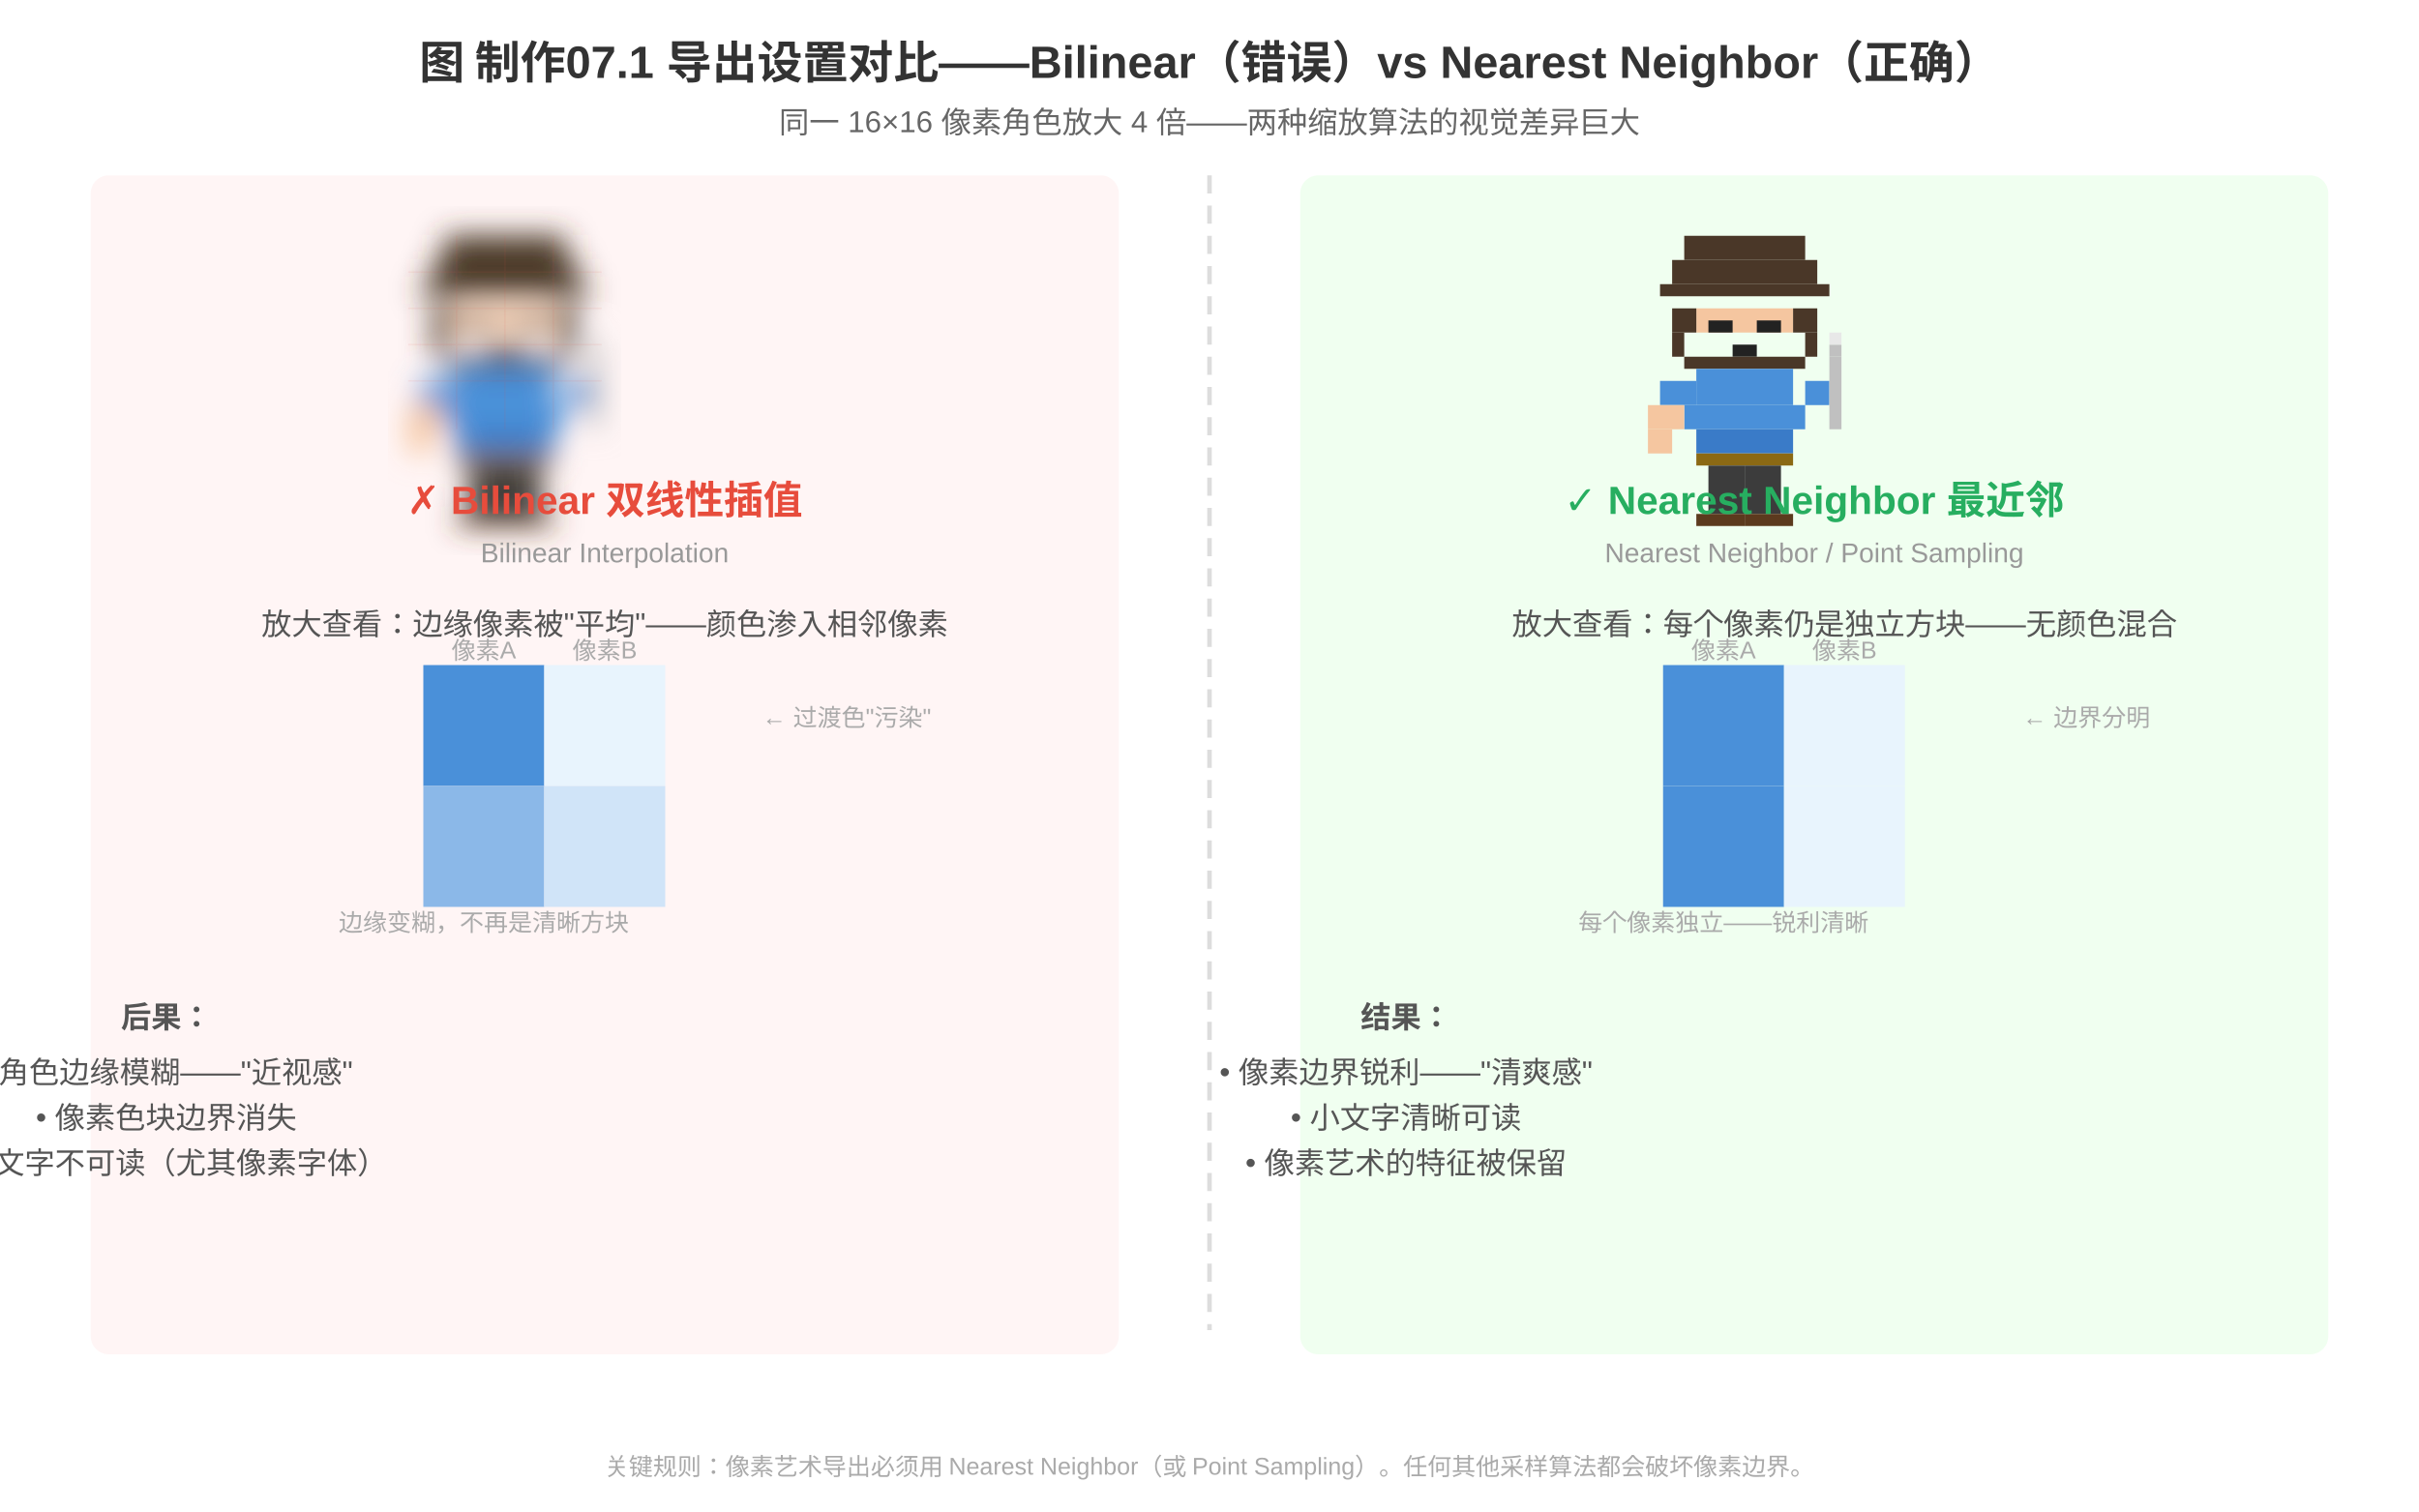
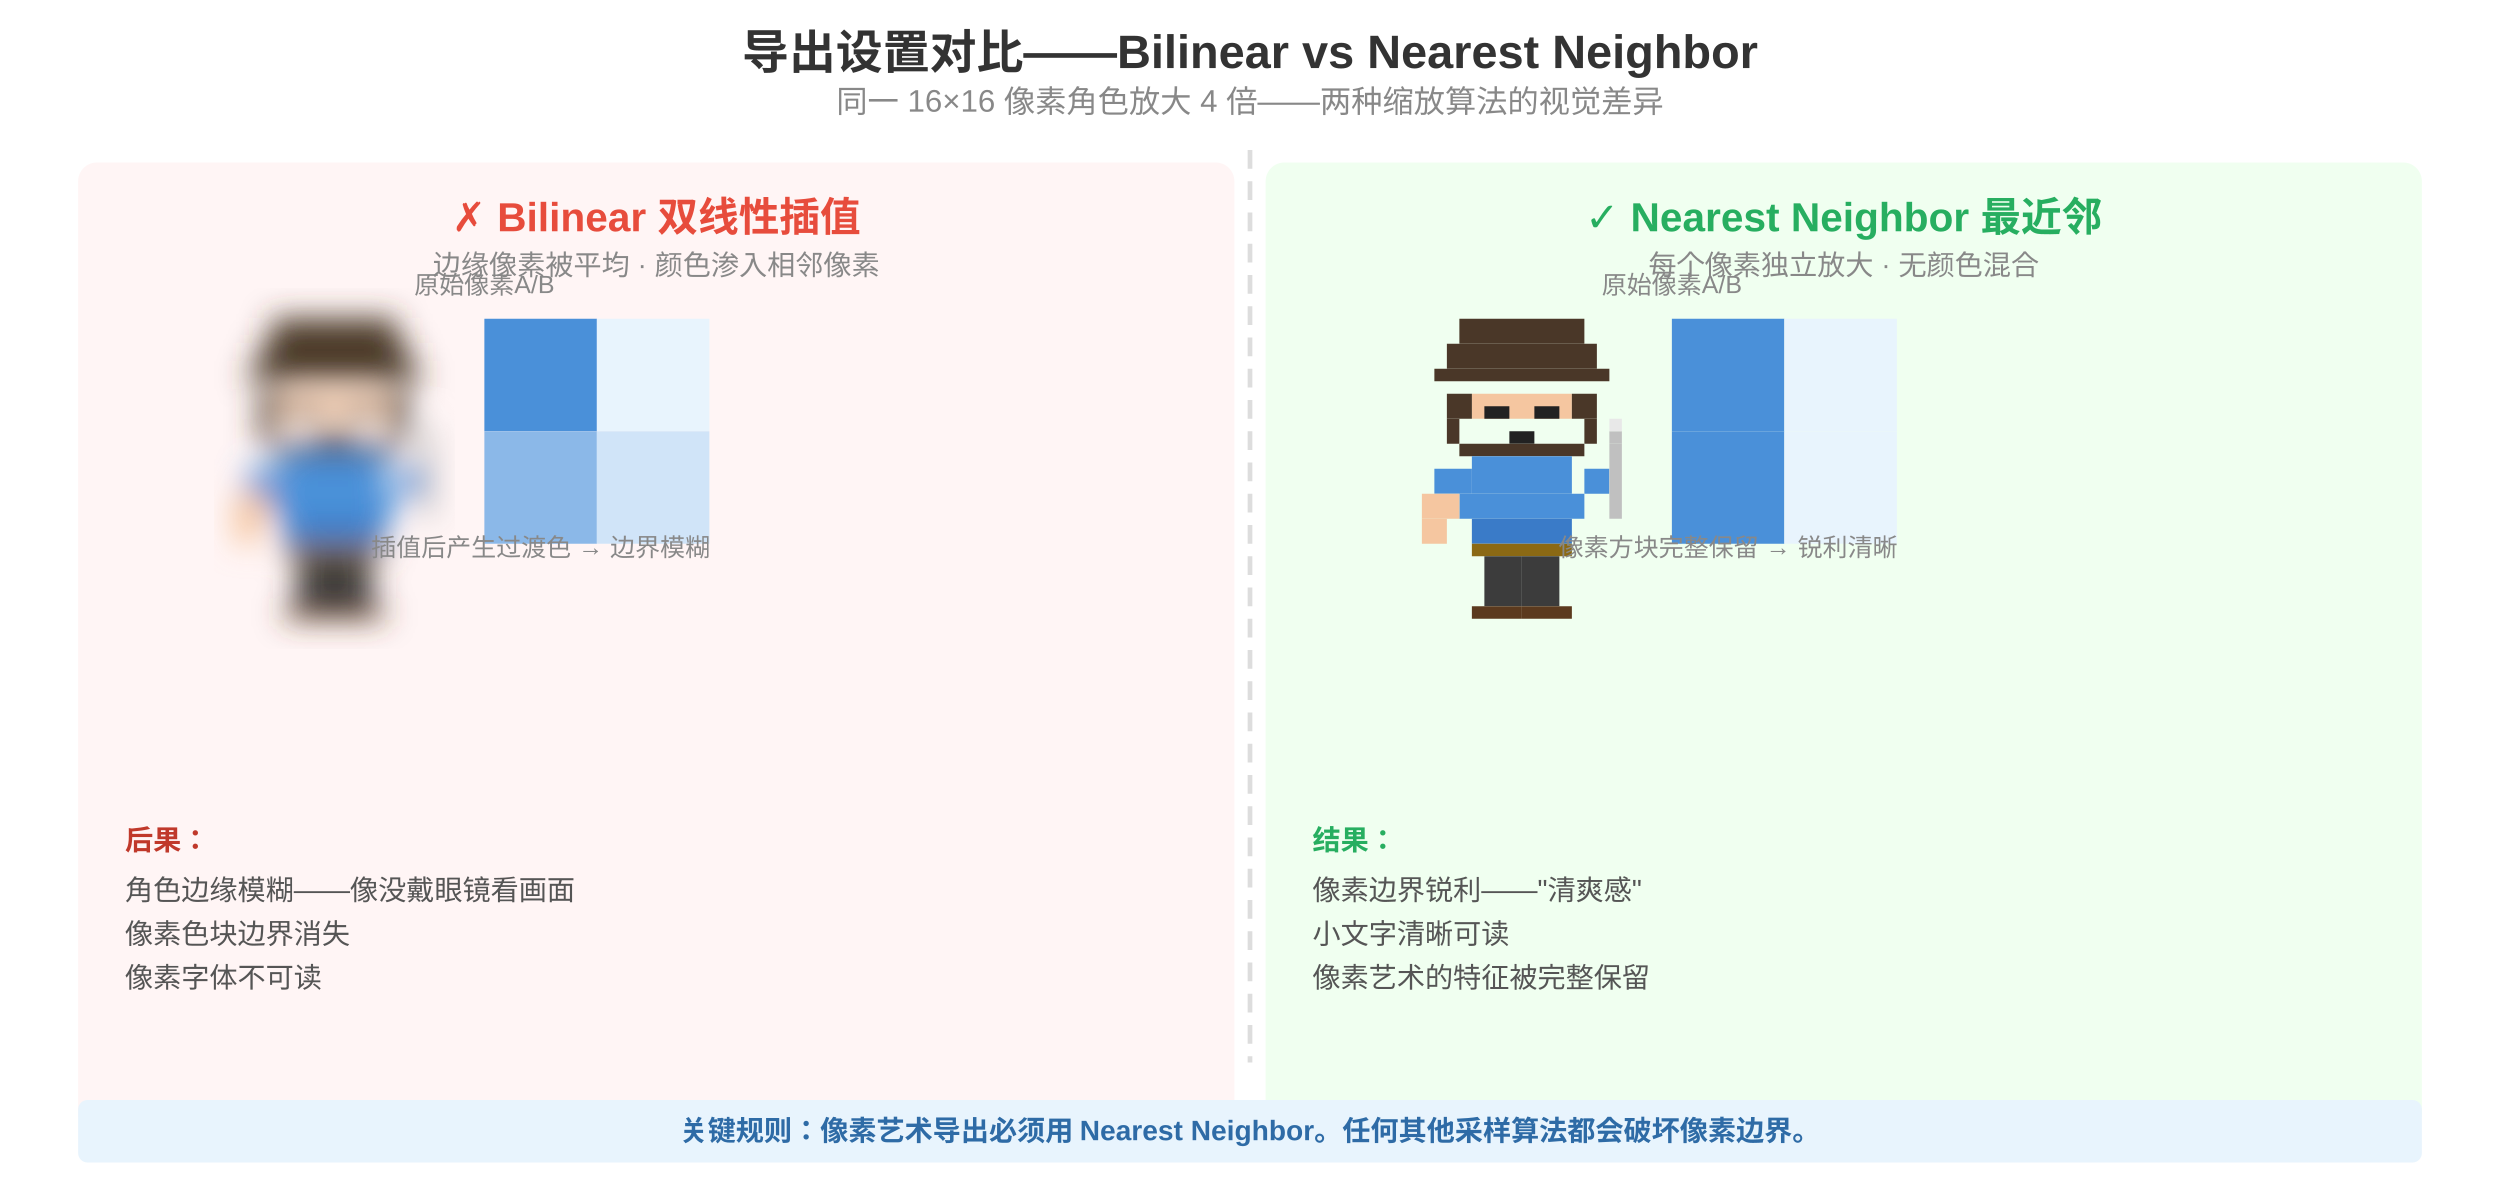
- <svg xmlns="http://www.w3.org/2000/svg" viewBox="0 0 800 500" width="800" height="500">
+ <svg xmlns="http://www.w3.org/2000/svg" viewBox="0 0 800 380" width="800" height="380">
  <defs>
    <filter id="bilinear-blur">
      <feGaussianBlur stdDeviation="1.2" />
    </filter>
    <g id="pixel-char">
      <rect x="3" y="0" width="10" height="2" fill="#4A3728" />
      <rect x="2" y="2" width="12" height="2" fill="#4A3728" />
      <rect x="1" y="4" width="14" height="1" fill="#4A3728" />
      <rect x="4" y="6" width="8" height="2" fill="#F5C6A0" />
      <rect x="5" y="7" width="2" height="1" fill="#222" />
      <rect x="9" y="7" width="2" height="1" fill="#222" />
      <rect x="7" y="9" width="2" height="1" fill="#222" />
      <rect x="2" y="8" width="1" height="2" fill="#4A3728" />
      <rect x="13" y="8" width="1" height="2" fill="#4A3728" />
      <rect x="3" y="10" width="10" height="1" fill="#4A3728" />
      <rect x="4" y="11" width="8" height="3" fill="#4A90D9" />
      <rect x="3" y="14" width="10" height="2" fill="#4A90D9" />
      <rect x="4" y="16" width="8" height="2" fill="#3A7BC8" />
      <rect x="4" y="18" width="8" height="1" fill="#8B6914" />
      <rect x="1" y="12" width="3" height="2" fill="#4A90D9" />
      <rect x="0" y="14" width="3" height="2" fill="#F5C6A0" />
      <rect x="0" y="16" width="2" height="2" fill="#F5C6A0" />
      <rect x="13" y="12" width="2" height="2" fill="#4A90D9" />
      <rect x="15" y="9" width="1" height="1" fill="#C0C0C0" />
      <rect x="15" y="10" width="1" height="6" fill="#C0C0C0" />
      <rect x="15" y="8" width="1" height="1" fill="#E8E8E8" />
      <rect x="5" y="19" width="3" height="4" fill="#3C3C3C" />
      <rect x="8" y="19" width="3" height="4" fill="#3C3C3C" />
      <rect x="4" y="23" width="4" height="1" fill="#5C3A1E" />
      <rect x="8" y="23" width="4" height="1" fill="#5C3A1E" />
      <rect x="2" y="6" width="2" height="2" fill="#4A3728" />
      <rect x="12" y="6" width="2" height="2" fill="#4A3728" />
    </g>
  </defs>
  <style>
    text { font-family: 'PingFang SC','Microsoft YaHei',Arial,sans-serif; }
    .title { font-size: 15px; font-weight: bold; fill: #333; }
-     .subtitle { font-size: 10px; fill: #666; }
-     .label-correct { font-size: 13px; font-weight: bold; fill: #27AE60; text-anchor: middle; }
-     .label-wrong { font-size: 13px; font-weight: bold; fill: #E74C3C; text-anchor: middle; }
-     .label-en { font-size: 9px; fill: #999; text-anchor: middle; }
-     .desc { font-size: 10px; fill: #555; text-anchor: middle; }
-     .note { font-size: 8px; fill: #aaa; text-anchor: middle; }
+     .subtitle { font-size: 10px; fill: #888; }
+     .panel-title { font-size: 13px; font-weight: bold; text-anchor: middle; }
+     .panel-sub { font-size: 9px; fill: #888; text-anchor: middle; }
+     .desc { font-size: 9px; fill: #555; }
+     .note { font-size: 8px; fill: #888; text-anchor: middle; }
  </style>
-   <text x="400" y="26" class="title" text-anchor="middle">图 制作07.1  导出设置对比——Bilinear（错误）vs Nearest Neighbor（正确）</text>
-   <text x="400" y="44" class="subtitle" text-anchor="middle">同一 16×16 像素角色放大 4 倍——两种缩放算法的视觉差异巨大</text>
-   <line x1="400" y1="58" x2="400" y2="440" stroke="#DDD" stroke-width="1.5" stroke-dasharray="6,4" />
-   <rect x="30" y="58" width="340" height="390" fill="#FFF5F5" rx="6" />
-   <g transform="translate(135, 78)">
-     <use href="#pixel-char" transform="scale(4)" filter="url(#bilinear-blur)" />
-     <g opacity="0.08" stroke="#E74C3C" stroke-width="0.5">
-       <line x1="0" y1="12" x2="64" y2="12" />
-       <line x1="0" y1="24" x2="64" y2="24" />
-       <line x1="0" y1="36" x2="64" y2="36" />
-       <line x1="0" y1="48" x2="64" y2="48" />
-       <line x1="16" y1="0" x2="16" y2="64" />
-       <line x1="32" y1="0" x2="32" y2="64" />
-       <line x1="48" y1="0" x2="48" y2="64" />
+   <text x="400" y="22" class="title" text-anchor="middle">导出设置对比——Bilinear vs Nearest Neighbor</text>
+   <text x="400" y="36" class="subtitle" text-anchor="middle">同一 16×16 像素角色放大 4 倍——两种缩放算法的视觉差异</text>
+   <line x1="400" y1="48" x2="400" y2="340" stroke="#ddd" stroke-width="1.5" stroke-dasharray="6,4" />
+   <g transform="translate(25, 52)">
+     <rect x="0" y="0" width="370" height="310" fill="#FFF5F5" rx="6" />
+     <text x="185" y="22" class="panel-title" fill="#E74C3C">✗ Bilinear 双线性插值</text>
+     <text x="185" y="36" class="panel-sub">边缘像素被平均 · 颜色渗入相邻像素</text>
+     <g transform="translate(50, 50) scale(4)" filter="url(#bilinear-blur)">
+       <use href="#pixel-char" />
+     </g>
+     <g transform="translate(130, 50)">
+       <text x="0" y="-8" class="note" fill="#E74C3C">原始像素A/B</text>
+       <rect x="0" y="0" width="36" height="36" fill="#4A90D9" />
+       <rect x="36" y="0" width="36" height="36" fill="#E8F4FD" />
+       <rect x="0" y="36" width="36" height="36" fill="#8BB8E8" />
+       <rect x="36" y="36" width="36" height="36" fill="#D0E4F8" />
+       <text x="18" y="76" class="note" fill="#E74C3C">插值后产生过渡色 → 边界模糊</text>
+     </g>
+     <g transform="translate(15, 220)">
+       <text x="0" y="0" style="font-size:9px;fill:#C0392B;font-weight:bold;">后果：</text>
+       <text x="0" y="16" class="desc">角色边缘模糊——像没戴眼镜看画面</text>
+       <text x="0" y="30" class="desc">像素色块边界消失</text>
+       <text x="0" y="44" class="desc">像素字体不可读</text>
    </g>
  </g>
-   <text x="200" y="170" class="label-wrong">✗ Bilinear 双线性插值</text>
-   <text x="200" y="186" class="label-en">Bilinear Interpolation</text>
-   <g transform="translate(80, 210)">
-     <text x="120" y="0" class="desc">放大查看：边缘像素被"平均"——颜色渗入相邻像素</text>
-     <rect x="60" y="10" width="40" height="40" fill="#4A90D9" opacity="1" rx="0" />
-     <rect x="100" y="10" width="40" height="40" fill="#E8F4FD" opacity="1" rx="0" />
-     <rect x="60" y="50" width="40" height="40" fill="#8BB8E8" opacity="1" />
-     <rect x="100" y="50" width="40" height="40" fill="#D0E4F8" opacity="1" />
-     <text x="80" y="8" class="note" text-anchor="middle">像素A</text>
-     <text x="120" y="8" class="note" text-anchor="middle">像素B</text>
-     <text x="200" y="30" class="note" text-anchor="start" font-size="9" fill="#E74C3C">← 过渡色"污染"</text>
-     <text x="80" y="98" class="note" text-anchor="middle" fill="#E74C3C">边缘变糊，不再是清晰方块</text>
+   <g transform="translate(405, 52)">
+     <rect x="0" y="0" width="370" height="310" fill="#F0FFF0" rx="6" />
+     <text x="185" y="22" class="panel-title" fill="#27AE60">✓ Nearest Neighbor 最近邻</text>
+     <text x="185" y="36" class="panel-sub">每个像素独立放大 · 无颜色混合</text>
+     <g transform="translate(50, 50) scale(4)">
+       <use href="#pixel-char" />
+     </g>
+     <g transform="translate(130, 50)">
+       <text x="0" y="-8" class="note" fill="#27AE60">原始像素A/B</text>
+       <rect x="0" y="0" width="36" height="36" fill="#4A90D9" />
+       <rect x="36" y="0" width="36" height="36" fill="#E8F4FD" />
+       <rect x="0" y="36" width="36" height="36" fill="#4A90D9" />
+       <rect x="36" y="36" width="36" height="36" fill="#E8F4FD" />
+       <text x="18" y="76" class="note" fill="#27AE60">像素方块完整保留 → 锐利清晰</text>
+     </g>
+     <g transform="translate(15, 220)">
+       <text x="0" y="0" style="font-size:9px;fill:#27AE60;font-weight:bold;">结果：</text>
+       <text x="0" y="16" class="desc">像素边界锐利——"清爽感"</text>
+       <text x="0" y="30" class="desc">小文字清晰可读</text>
+       <text x="0" y="44" class="desc">像素艺术的特征被完整保留</text>
+     </g>
  </g>
-   <g transform="translate(55, 340)">
-     <text x="0" y="0" class="desc" text-anchor="start" fill="#E74C3C" font-weight="bold">后果：</text>
-     <text x="0" y="18" class="desc" text-anchor="start" fill="#555">• 角色边缘模糊——"近视感"</text>
-     <text x="0" y="33" class="desc" text-anchor="start" fill="#555">• 像素色块边界消失</text>
-     <text x="0" y="48" class="desc" text-anchor="start" fill="#555">• 小文字不可读（尤其像素字体）</text>
-   </g>
-   <rect x="430" y="58" width="340" height="390" fill="#F0FFF0" rx="6" />
-   <g transform="translate(545, 78)">
-     <use href="#pixel-char" transform="scale(4)" />
-   </g>
-   <text x="600" y="170" class="label-correct">✓ Nearest Neighbor 最近邻</text>
-   <text x="600" y="186" class="label-en">Nearest Neighbor / Point Sampling</text>
-   <g transform="translate(490, 210)">
-     <text x="120" y="0" class="desc">放大查看：每个像素仍是独立方块——无颜色混合</text>
-     <rect x="60" y="10" width="40" height="40" fill="#4A90D9" rx="0" />
-     <rect x="100" y="10" width="40" height="40" fill="#E8F4FD" rx="0" />
-     <rect x="60" y="50" width="40" height="40" fill="#4A90D9" rx="0" />
-     <rect x="100" y="50" width="40" height="40" fill="#E8F4FD" rx="0" />
-     <text x="80" y="8" class="note" text-anchor="middle">像素A</text>
-     <text x="120" y="8" class="note" text-anchor="middle">像素B</text>
-     <text x="200" y="30" class="note" text-anchor="start" font-size="9" fill="#27AE60">← 边界分明</text>
-     <text x="80" y="98" class="note" text-anchor="middle" fill="#27AE60">每个像素独立——锐利清晰</text>
-   </g>
-   <g transform="translate(465, 340)">
-     <text x="0" y="0" class="desc" text-anchor="start" fill="#27AE60" font-weight="bold">结果：</text>
-     <text x="0" y="18" class="desc" text-anchor="start" fill="#555">• 像素边界锐利——"清爽感"</text>
-     <text x="0" y="33" class="desc" text-anchor="start" fill="#555">• 小文字清晰可读</text>
-     <text x="0" y="48" class="desc" text-anchor="start" fill="#555">• 像素艺术的特征被保留</text>
-   </g>
-   <text x="400" y="488" class="note" text-anchor="middle" font-size="8">关键规则：像素艺术导出必须用 Nearest Neighbor（或 Point Sampling）。任何其他采样算法都会破坏像素边界。</text>
+   <rect x="25" y="352" width="750" height="20" rx="3" fill="#E8F4FD" />
+   <text x="400" y="365" style="font-size:9px;fill:#2E6BA6;text-anchor:middle;font-weight:bold;">关键规则：像素艺术导出必须用 Nearest Neighbor。任何其他采样算法都会破坏像素边界。</text>
</svg>
